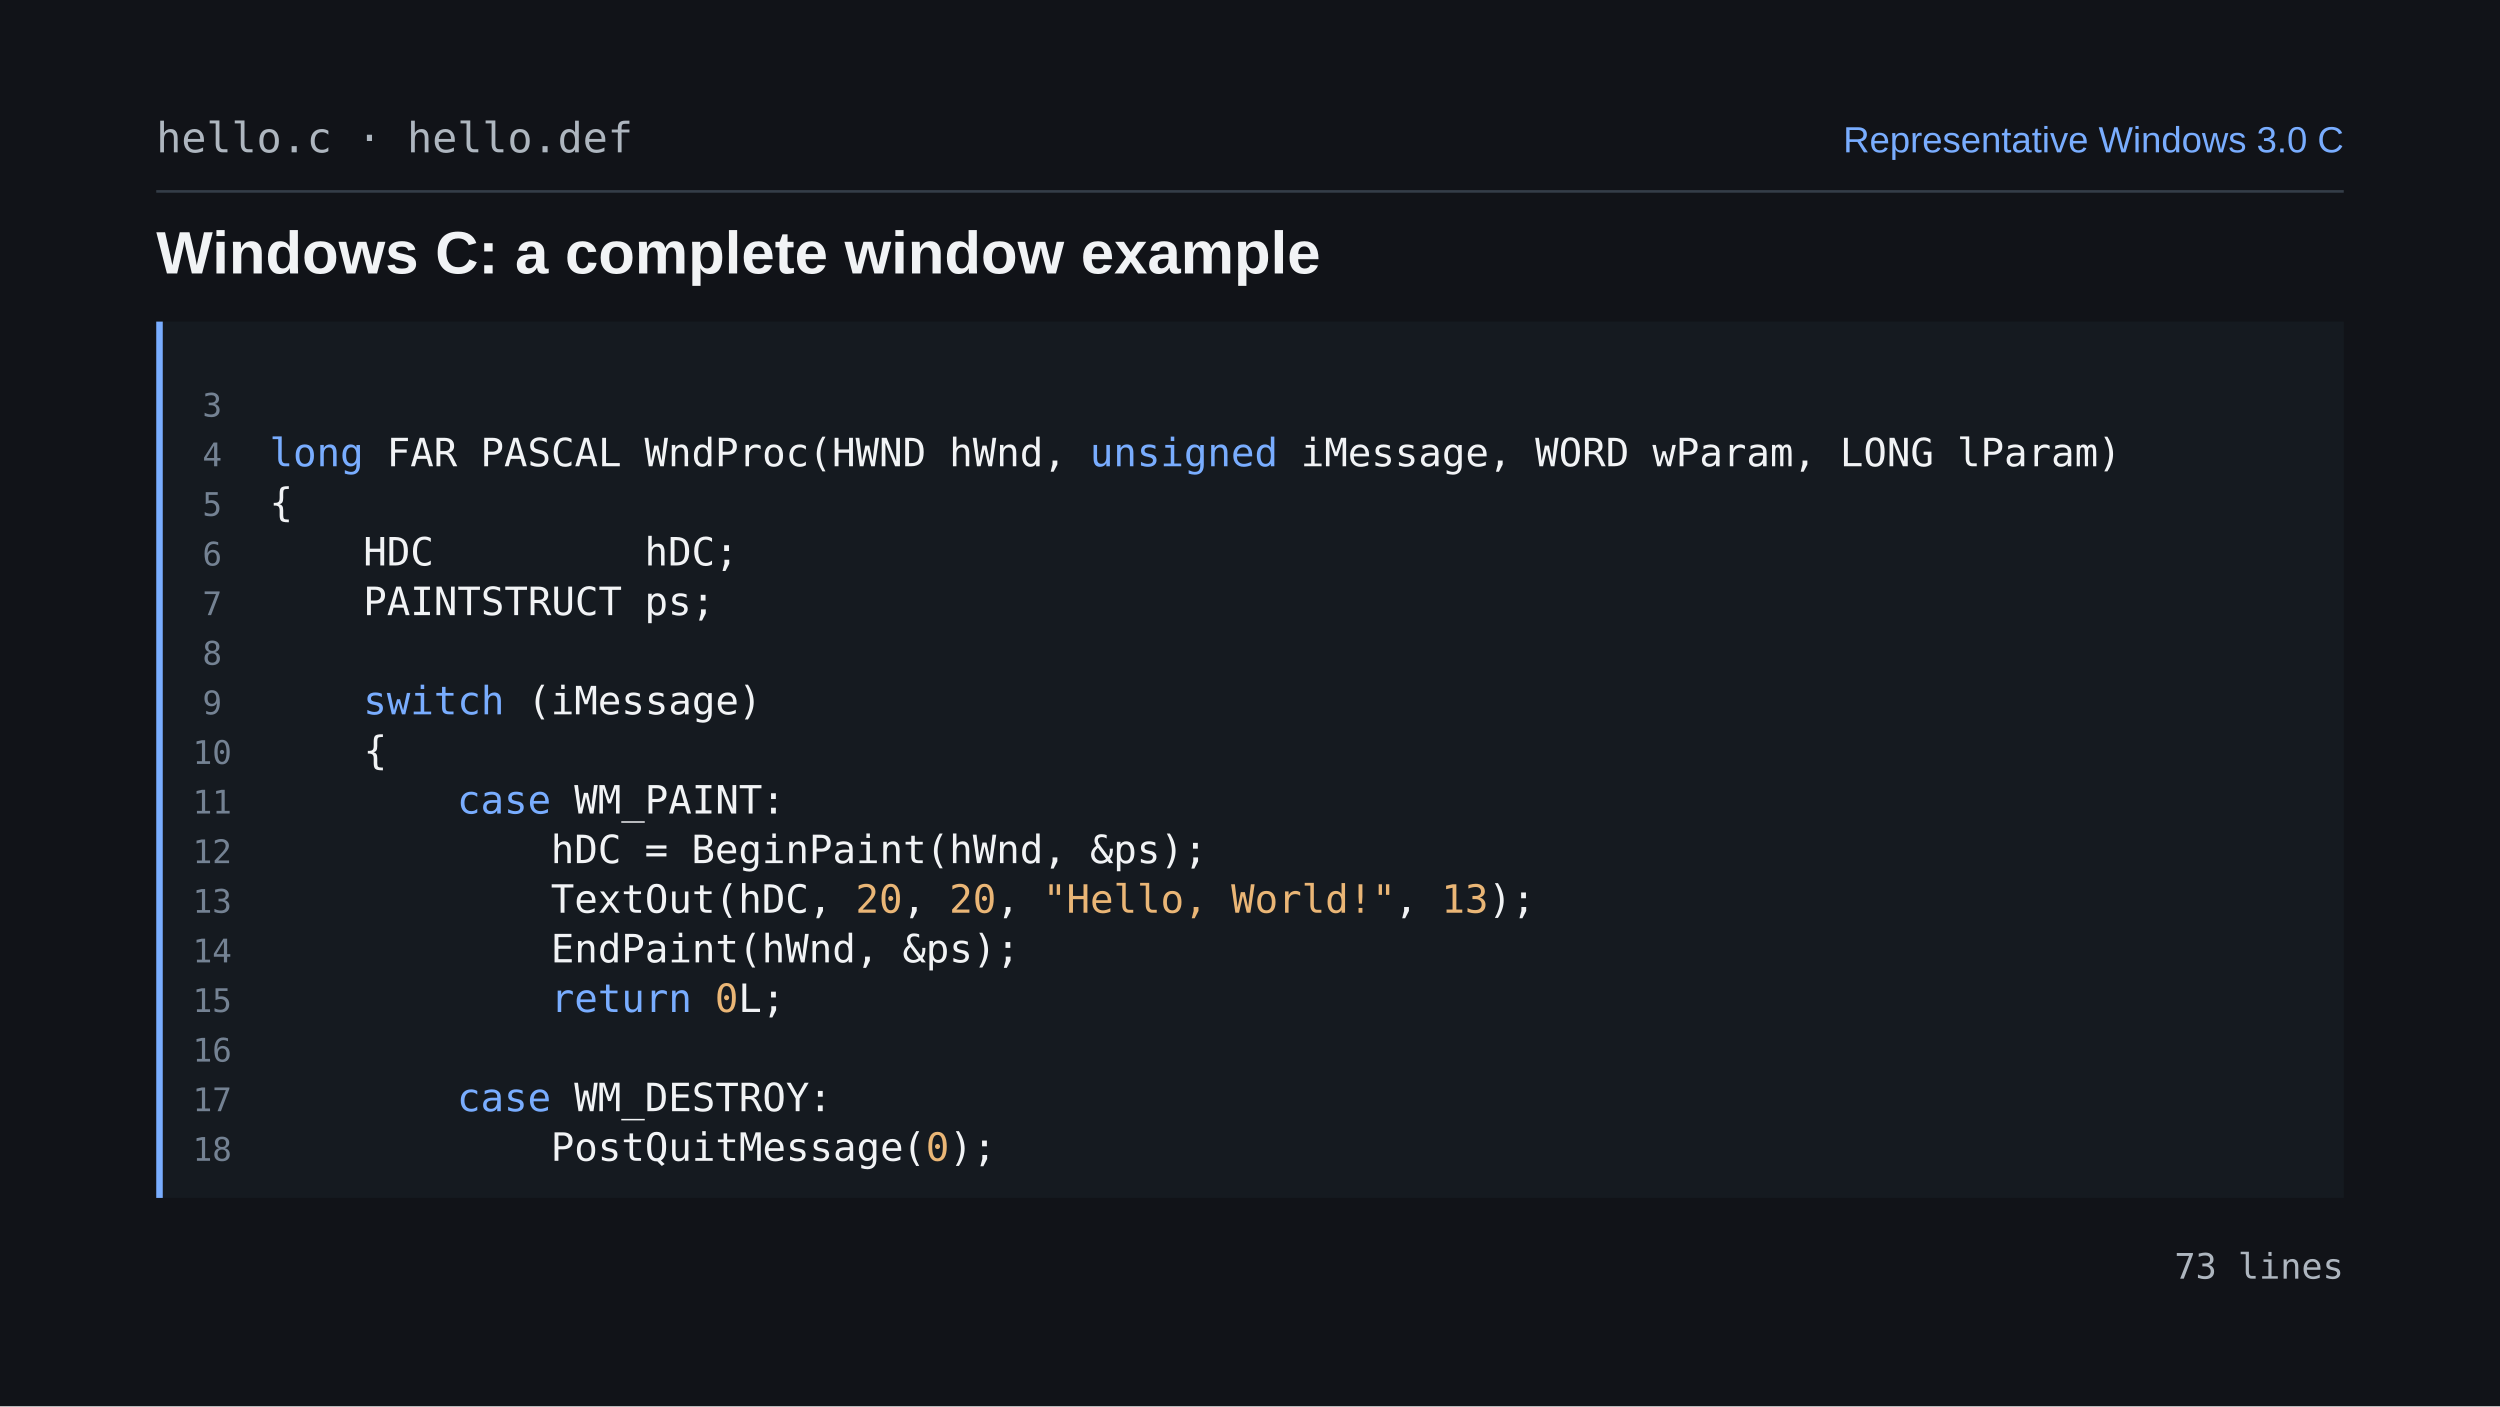
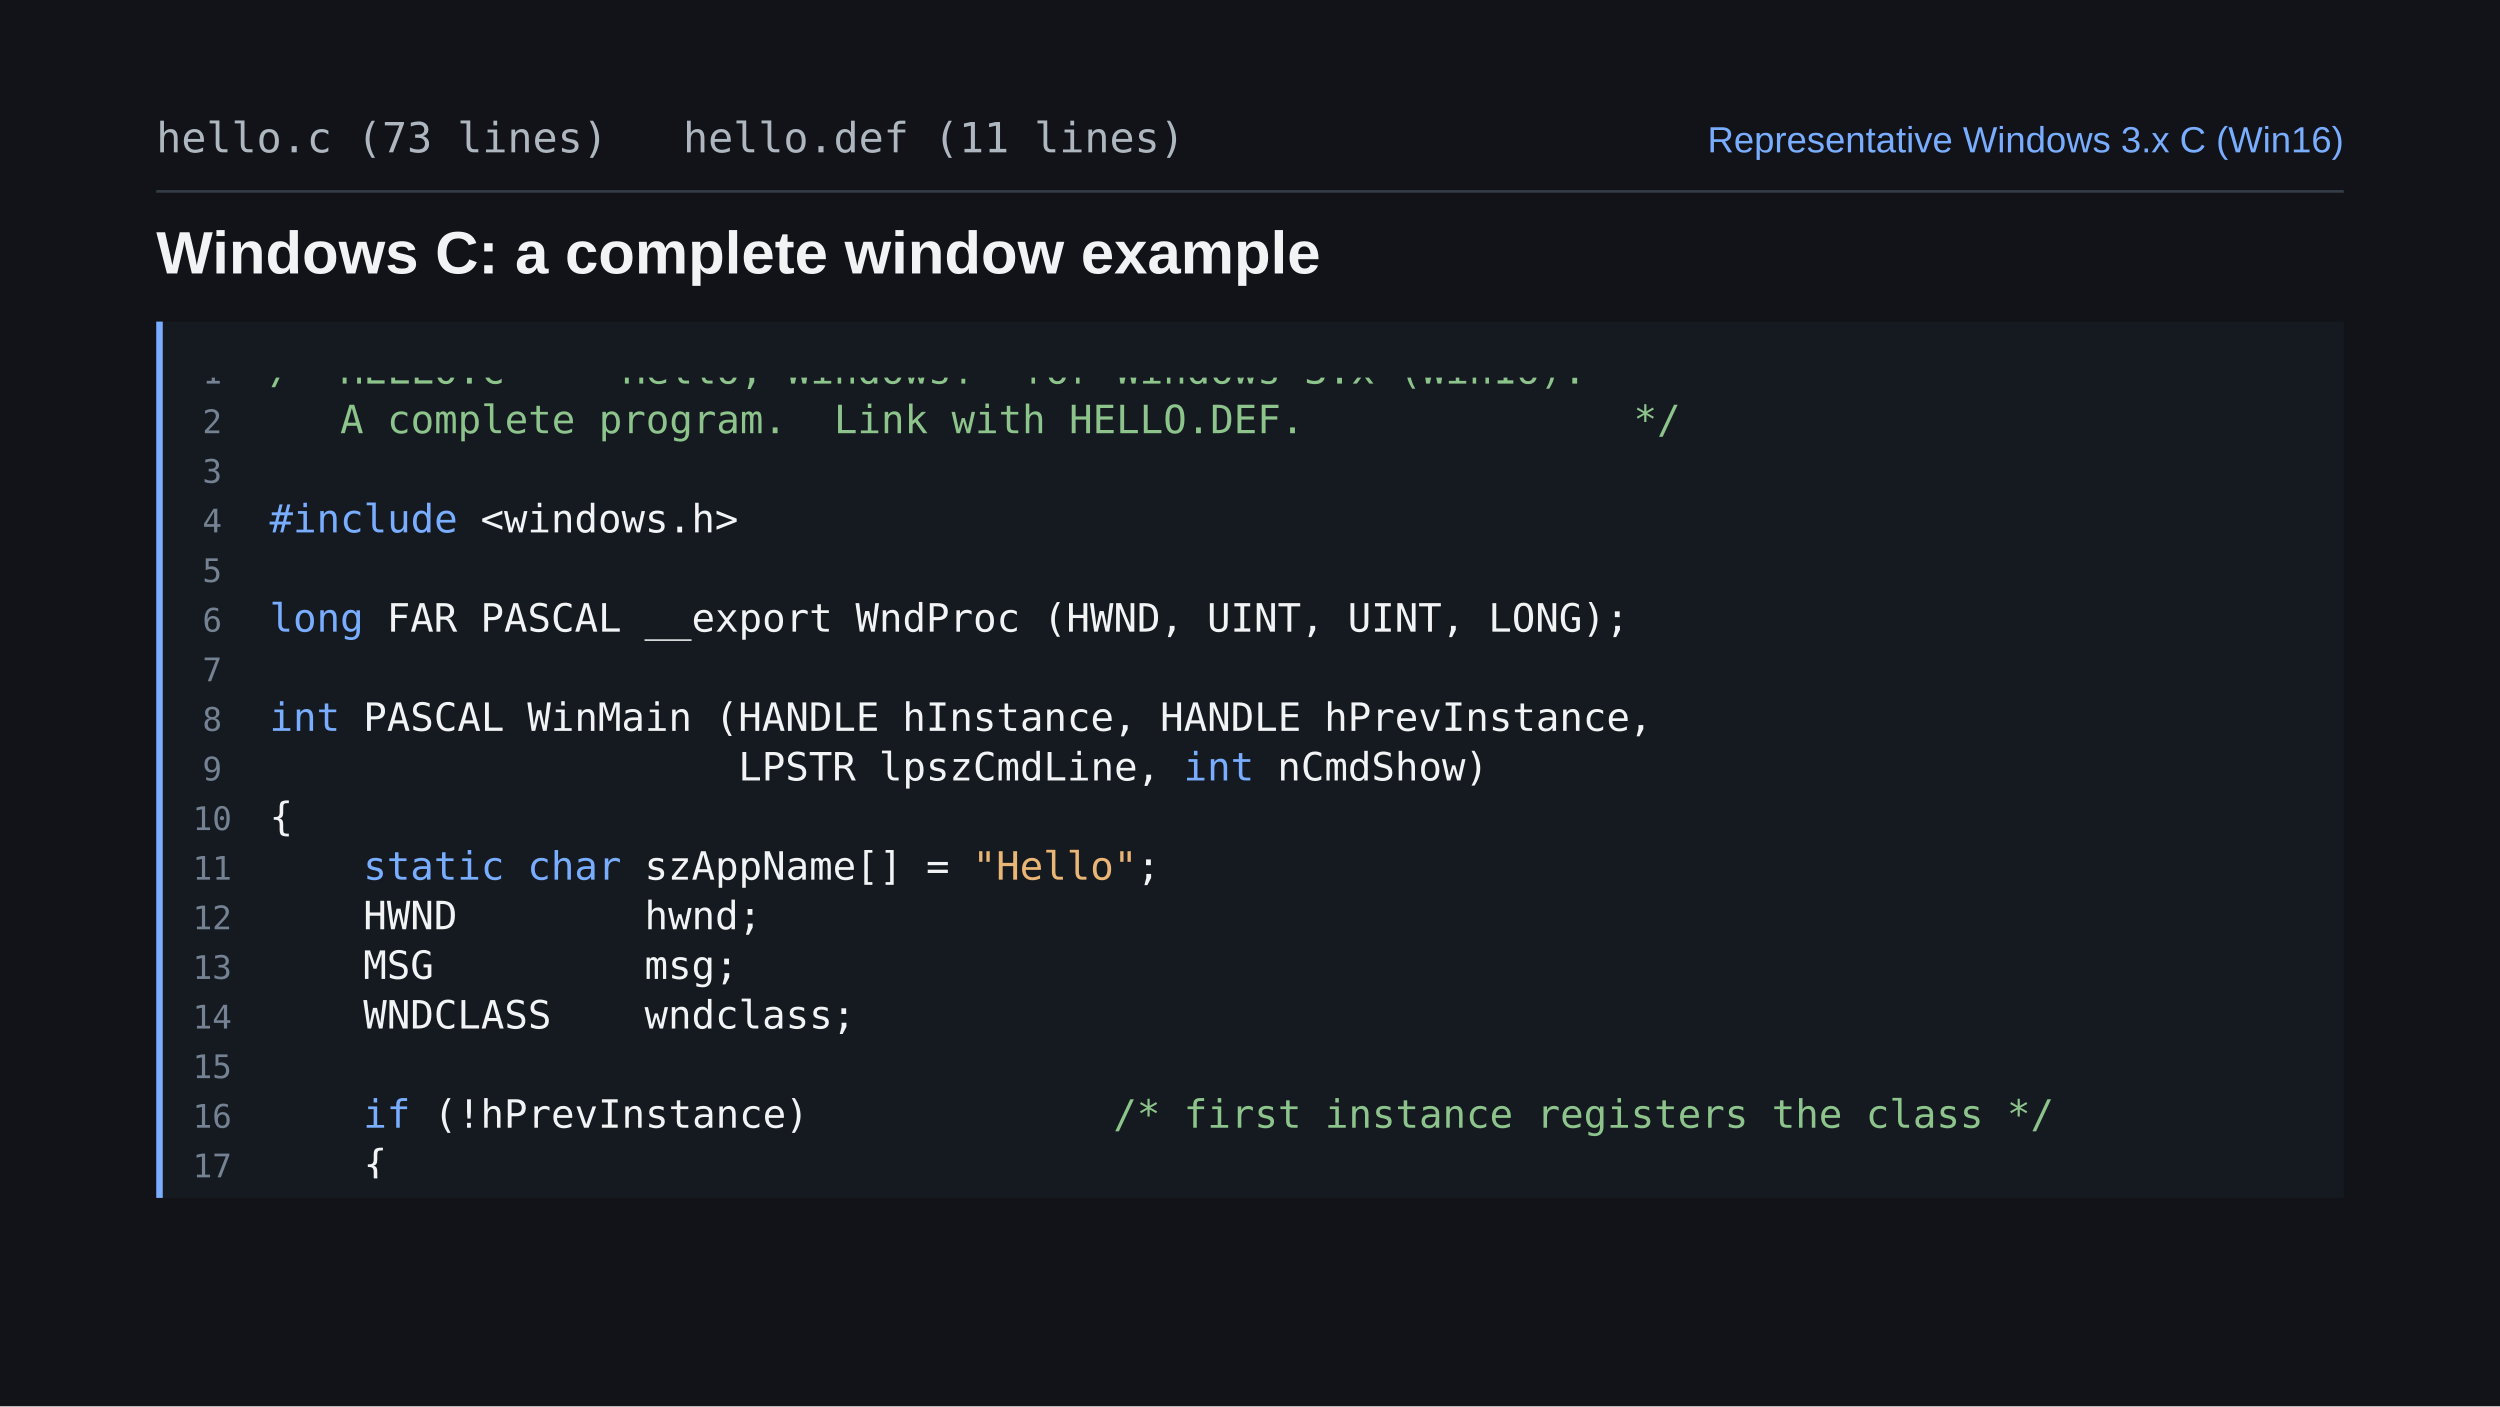
<svg xmlns="http://www.w3.org/2000/svg" width="1920" height="1080" viewBox="0 0 1920 1080" role="img">
  <defs>
    <pattern id="back" width="12" height="12" patternUnits="userSpaceOnUse">
      <path d="M0 6L6 0L12 6L6 12Z" fill="none" stroke="#8fa1c5" stroke-width="1" />
    </pattern>
    <pattern id="felt" width="10" height="10" patternUnits="userSpaceOnUse">
      <path d="M1 2h1M6 7h1" stroke="#ffffff" stroke-opacity=".035" />
    </pattern>
  </defs>
  <rect x="0.00" y="0.00" width="1920.00" height="1080.00" rx="0" fill="#111318" />
-   <text x="120.00" y="117.00" font-family="DejaVu Sans Mono" font-size="32" font-weight="400" fill="#aeb6bf" text-anchor="start" opacity="1" xml:space="preserve">hello.c · hello.def</text>
-   <text x="1800.00" y="117.00" font-family="Liberation Sans" font-size="28" font-weight="400" fill="#79adff" text-anchor="end" opacity="1" xml:space="preserve">Representative Windows 3.0 C</text>
+   <text x="120.00" y="117.00" font-family="DejaVu Sans Mono" font-size="32" font-weight="400" fill="#aeb6bf" text-anchor="start" opacity="1" xml:space="preserve">hello.c (73 lines)   hello.def (11 lines)</text>
+   <text x="1800.00" y="117.00" font-family="Liberation Sans" font-size="28" font-weight="400" fill="#79adff" text-anchor="end" opacity="1" xml:space="preserve">Representative Windows 3.x C (Win16)</text>
  <path d="M120.00 147.00L1800.00 147.00" fill="none" stroke="#343d48" stroke-width="2" />
  <text x="120.00" y="210.00" font-family="Liberation Sans" font-size="46" font-weight="700" fill="#f1f3f5" text-anchor="start" opacity="1" xml:space="preserve">Windows C: a complete window example</text>
  <rect x="120.00" y="247.00" width="1680.00" height="673.00" rx="0" fill="#151a20" />
  <rect x="120.00" y="247.00" width="5.00" height="673.00" rx="0" fill="#79adff" />
-   <text x="163.00" y="320.00" font-family="DejaVu Sans Mono" font-size="25" font-weight="400" fill="#748293" text-anchor="middle" opacity="1" xml:space="preserve">3</text>
-   <text x="163.00" y="358.10" font-family="DejaVu Sans Mono" font-size="25" font-weight="400" fill="#748293" text-anchor="middle" opacity="1" xml:space="preserve">4</text>
-   <text x="207.00" y="358.10" font-family="DejaVu Sans Mono" font-size="30" font-weight="400" fill="#79adff" text-anchor="start" opacity="1" xml:space="preserve">long</text>
-   <text x="279.00" y="358.10" font-family="DejaVu Sans Mono" font-size="30" font-weight="400" fill="#f1f3f5" text-anchor="start" opacity="1" xml:space="preserve"> </text>
-   <text x="297.00" y="358.10" font-family="DejaVu Sans Mono" font-size="30" font-weight="400" fill="#f1f3f5" text-anchor="start" opacity="1" xml:space="preserve">FAR</text>
-   <text x="351.00" y="358.10" font-family="DejaVu Sans Mono" font-size="30" font-weight="400" fill="#f1f3f5" text-anchor="start" opacity="1" xml:space="preserve"> </text>
-   <text x="369.00" y="358.10" font-family="DejaVu Sans Mono" font-size="30" font-weight="400" fill="#f1f3f5" text-anchor="start" opacity="1" xml:space="preserve">PASCAL</text>
-   <text x="477.00" y="358.10" font-family="DejaVu Sans Mono" font-size="30" font-weight="400" fill="#f1f3f5" text-anchor="start" opacity="1" xml:space="preserve"> </text>
-   <text x="495.00" y="358.10" font-family="DejaVu Sans Mono" font-size="30" font-weight="400" fill="#f1f3f5" text-anchor="start" opacity="1" xml:space="preserve">WndProc</text>
-   <text x="621.00" y="358.10" font-family="DejaVu Sans Mono" font-size="30" font-weight="400" fill="#f1f3f5" text-anchor="start" opacity="1" xml:space="preserve">(</text>
-   <text x="639.00" y="358.10" font-family="DejaVu Sans Mono" font-size="30" font-weight="400" fill="#f1f3f5" text-anchor="start" opacity="1" xml:space="preserve">HWND</text>
-   <text x="711.00" y="358.10" font-family="DejaVu Sans Mono" font-size="30" font-weight="400" fill="#f1f3f5" text-anchor="start" opacity="1" xml:space="preserve"> </text>
-   <text x="729.00" y="358.10" font-family="DejaVu Sans Mono" font-size="30" font-weight="400" fill="#f1f3f5" text-anchor="start" opacity="1" xml:space="preserve">hWnd</text>
-   <text x="801.00" y="358.10" font-family="DejaVu Sans Mono" font-size="30" font-weight="400" fill="#f1f3f5" text-anchor="start" opacity="1" xml:space="preserve">, </text>
-   <text x="837.00" y="358.10" font-family="DejaVu Sans Mono" font-size="30" font-weight="400" fill="#79adff" text-anchor="start" opacity="1" xml:space="preserve">unsigned</text>
-   <text x="981.00" y="358.10" font-family="DejaVu Sans Mono" font-size="30" font-weight="400" fill="#f1f3f5" text-anchor="start" opacity="1" xml:space="preserve"> </text>
-   <text x="999.00" y="358.10" font-family="DejaVu Sans Mono" font-size="30" font-weight="400" fill="#f1f3f5" text-anchor="start" opacity="1" xml:space="preserve">iMessage</text>
-   <text x="1143.00" y="358.10" font-family="DejaVu Sans Mono" font-size="30" font-weight="400" fill="#f1f3f5" text-anchor="start" opacity="1" xml:space="preserve">, </text>
-   <text x="1179.00" y="358.10" font-family="DejaVu Sans Mono" font-size="30" font-weight="400" fill="#f1f3f5" text-anchor="start" opacity="1" xml:space="preserve">WORD</text>
-   <text x="1251.00" y="358.10" font-family="DejaVu Sans Mono" font-size="30" font-weight="400" fill="#f1f3f5" text-anchor="start" opacity="1" xml:space="preserve"> </text>
-   <text x="1269.00" y="358.10" font-family="DejaVu Sans Mono" font-size="30" font-weight="400" fill="#f1f3f5" text-anchor="start" opacity="1" xml:space="preserve">wParam</text>
-   <text x="1377.00" y="358.10" font-family="DejaVu Sans Mono" font-size="30" font-weight="400" fill="#f1f3f5" text-anchor="start" opacity="1" xml:space="preserve">, </text>
-   <text x="1413.00" y="358.10" font-family="DejaVu Sans Mono" font-size="30" font-weight="400" fill="#f1f3f5" text-anchor="start" opacity="1" xml:space="preserve">LONG</text>
-   <text x="1485.00" y="358.10" font-family="DejaVu Sans Mono" font-size="30" font-weight="400" fill="#f1f3f5" text-anchor="start" opacity="1" xml:space="preserve"> </text>
-   <text x="1503.00" y="358.10" font-family="DejaVu Sans Mono" font-size="30" font-weight="400" fill="#f1f3f5" text-anchor="start" opacity="1" xml:space="preserve">lParam</text>
-   <text x="1611.00" y="358.10" font-family="DejaVu Sans Mono" font-size="30" font-weight="400" fill="#f1f3f5" text-anchor="start" opacity="1" xml:space="preserve">)</text>
-   <text x="163.00" y="396.20" font-family="DejaVu Sans Mono" font-size="25" font-weight="400" fill="#748293" text-anchor="middle" opacity="1" xml:space="preserve">5</text>
-   <text x="207.00" y="396.20" font-family="DejaVu Sans Mono" font-size="30" font-weight="400" fill="#f1f3f5" text-anchor="start" opacity="1" xml:space="preserve">{</text>
-   <text x="163.00" y="434.30" font-family="DejaVu Sans Mono" font-size="25" font-weight="400" fill="#748293" text-anchor="middle" opacity="1" xml:space="preserve">6</text>
-   <text x="207.00" y="434.30" font-family="DejaVu Sans Mono" font-size="30" font-weight="400" fill="#f1f3f5" text-anchor="start" opacity="1" xml:space="preserve">    </text>
-   <text x="279.00" y="434.30" font-family="DejaVu Sans Mono" font-size="30" font-weight="400" fill="#f1f3f5" text-anchor="start" opacity="1" xml:space="preserve">HDC</text>
-   <text x="333.00" y="434.30" font-family="DejaVu Sans Mono" font-size="30" font-weight="400" fill="#f1f3f5" text-anchor="start" opacity="1" xml:space="preserve">         </text>
-   <text x="495.00" y="434.30" font-family="DejaVu Sans Mono" font-size="30" font-weight="400" fill="#f1f3f5" text-anchor="start" opacity="1" xml:space="preserve">hDC</text>
-   <text x="549.00" y="434.30" font-family="DejaVu Sans Mono" font-size="30" font-weight="400" fill="#f1f3f5" text-anchor="start" opacity="1" xml:space="preserve">;</text>
-   <text x="163.00" y="472.40" font-family="DejaVu Sans Mono" font-size="25" font-weight="400" fill="#748293" text-anchor="middle" opacity="1" xml:space="preserve">7</text>
-   <text x="207.00" y="472.40" font-family="DejaVu Sans Mono" font-size="30" font-weight="400" fill="#f1f3f5" text-anchor="start" opacity="1" xml:space="preserve">    </text>
-   <text x="279.00" y="472.40" font-family="DejaVu Sans Mono" font-size="30" font-weight="400" fill="#f1f3f5" text-anchor="start" opacity="1" xml:space="preserve">PAINTSTRUCT</text>
-   <text x="477.00" y="472.40" font-family="DejaVu Sans Mono" font-size="30" font-weight="400" fill="#f1f3f5" text-anchor="start" opacity="1" xml:space="preserve"> </text>
-   <text x="495.00" y="472.40" font-family="DejaVu Sans Mono" font-size="30" font-weight="400" fill="#f1f3f5" text-anchor="start" opacity="1" xml:space="preserve">ps</text>
-   <text x="531.00" y="472.40" font-family="DejaVu Sans Mono" font-size="30" font-weight="400" fill="#f1f3f5" text-anchor="start" opacity="1" xml:space="preserve">;</text>
-   <text x="163.00" y="510.50" font-family="DejaVu Sans Mono" font-size="25" font-weight="400" fill="#748293" text-anchor="middle" opacity="1" xml:space="preserve">8</text>
-   <text x="163.00" y="548.60" font-family="DejaVu Sans Mono" font-size="25" font-weight="400" fill="#748293" text-anchor="middle" opacity="1" xml:space="preserve">9</text>
-   <text x="207.00" y="548.60" font-family="DejaVu Sans Mono" font-size="30" font-weight="400" fill="#f1f3f5" text-anchor="start" opacity="1" xml:space="preserve">    </text>
-   <text x="279.00" y="548.60" font-family="DejaVu Sans Mono" font-size="30" font-weight="400" fill="#79adff" text-anchor="start" opacity="1" xml:space="preserve">switch</text>
-   <text x="387.00" y="548.60" font-family="DejaVu Sans Mono" font-size="30" font-weight="400" fill="#f1f3f5" text-anchor="start" opacity="1" xml:space="preserve"> (</text>
-   <text x="423.00" y="548.60" font-family="DejaVu Sans Mono" font-size="30" font-weight="400" fill="#f1f3f5" text-anchor="start" opacity="1" xml:space="preserve">iMessage</text>
-   <text x="567.00" y="548.60" font-family="DejaVu Sans Mono" font-size="30" font-weight="400" fill="#f1f3f5" text-anchor="start" opacity="1" xml:space="preserve">)</text>
-   <text x="163.00" y="586.70" font-family="DejaVu Sans Mono" font-size="25" font-weight="400" fill="#748293" text-anchor="middle" opacity="1" xml:space="preserve">10</text>
-   <text x="207.00" y="586.70" font-family="DejaVu Sans Mono" font-size="30" font-weight="400" fill="#f1f3f5" text-anchor="start" opacity="1" xml:space="preserve">    {</text>
-   <text x="163.00" y="624.80" font-family="DejaVu Sans Mono" font-size="25" font-weight="400" fill="#748293" text-anchor="middle" opacity="1" xml:space="preserve">11</text>
-   <text x="207.00" y="624.80" font-family="DejaVu Sans Mono" font-size="30" font-weight="400" fill="#f1f3f5" text-anchor="start" opacity="1" xml:space="preserve">        </text>
-   <text x="351.00" y="624.80" font-family="DejaVu Sans Mono" font-size="30" font-weight="400" fill="#79adff" text-anchor="start" opacity="1" xml:space="preserve">case</text>
-   <text x="423.00" y="624.80" font-family="DejaVu Sans Mono" font-size="30" font-weight="400" fill="#f1f3f5" text-anchor="start" opacity="1" xml:space="preserve"> </text>
-   <text x="441.00" y="624.80" font-family="DejaVu Sans Mono" font-size="30" font-weight="400" fill="#f1f3f5" text-anchor="start" opacity="1" xml:space="preserve">WM_PAINT</text>
-   <text x="585.00" y="624.80" font-family="DejaVu Sans Mono" font-size="30" font-weight="400" fill="#f1f3f5" text-anchor="start" opacity="1" xml:space="preserve">:</text>
-   <text x="163.00" y="662.90" font-family="DejaVu Sans Mono" font-size="25" font-weight="400" fill="#748293" text-anchor="middle" opacity="1" xml:space="preserve">12</text>
-   <text x="207.00" y="662.90" font-family="DejaVu Sans Mono" font-size="30" font-weight="400" fill="#f1f3f5" text-anchor="start" opacity="1" xml:space="preserve">            </text>
-   <text x="423.00" y="662.90" font-family="DejaVu Sans Mono" font-size="30" font-weight="400" fill="#f1f3f5" text-anchor="start" opacity="1" xml:space="preserve">hDC</text>
-   <text x="477.00" y="662.90" font-family="DejaVu Sans Mono" font-size="30" font-weight="400" fill="#f1f3f5" text-anchor="start" opacity="1" xml:space="preserve"> = </text>
-   <text x="531.00" y="662.90" font-family="DejaVu Sans Mono" font-size="30" font-weight="400" fill="#f1f3f5" text-anchor="start" opacity="1" xml:space="preserve">BeginPaint</text>
-   <text x="711.00" y="662.90" font-family="DejaVu Sans Mono" font-size="30" font-weight="400" fill="#f1f3f5" text-anchor="start" opacity="1" xml:space="preserve">(</text>
-   <text x="729.00" y="662.90" font-family="DejaVu Sans Mono" font-size="30" font-weight="400" fill="#f1f3f5" text-anchor="start" opacity="1" xml:space="preserve">hWnd</text>
-   <text x="801.00" y="662.90" font-family="DejaVu Sans Mono" font-size="30" font-weight="400" fill="#f1f3f5" text-anchor="start" opacity="1" xml:space="preserve">, &amp;</text>
-   <text x="855.00" y="662.90" font-family="DejaVu Sans Mono" font-size="30" font-weight="400" fill="#f1f3f5" text-anchor="start" opacity="1" xml:space="preserve">ps</text>
-   <text x="891.00" y="662.90" font-family="DejaVu Sans Mono" font-size="30" font-weight="400" fill="#f1f3f5" text-anchor="start" opacity="1" xml:space="preserve">);</text>
-   <text x="163.00" y="701.00" font-family="DejaVu Sans Mono" font-size="25" font-weight="400" fill="#748293" text-anchor="middle" opacity="1" xml:space="preserve">13</text>
-   <text x="207.00" y="701.00" font-family="DejaVu Sans Mono" font-size="30" font-weight="400" fill="#f1f3f5" text-anchor="start" opacity="1" xml:space="preserve">            </text>
-   <text x="423.00" y="701.00" font-family="DejaVu Sans Mono" font-size="30" font-weight="400" fill="#f1f3f5" text-anchor="start" opacity="1" xml:space="preserve">TextOut</text>
-   <text x="549.00" y="701.00" font-family="DejaVu Sans Mono" font-size="30" font-weight="400" fill="#f1f3f5" text-anchor="start" opacity="1" xml:space="preserve">(</text>
-   <text x="567.00" y="701.00" font-family="DejaVu Sans Mono" font-size="30" font-weight="400" fill="#f1f3f5" text-anchor="start" opacity="1" xml:space="preserve">hDC</text>
-   <text x="621.00" y="701.00" font-family="DejaVu Sans Mono" font-size="30" font-weight="400" fill="#f1f3f5" text-anchor="start" opacity="1" xml:space="preserve">, </text>
-   <text x="657.00" y="701.00" font-family="DejaVu Sans Mono" font-size="30" font-weight="400" fill="#eab676" text-anchor="start" opacity="1" xml:space="preserve">20</text>
-   <text x="693.00" y="701.00" font-family="DejaVu Sans Mono" font-size="30" font-weight="400" fill="#f1f3f5" text-anchor="start" opacity="1" xml:space="preserve">, </text>
-   <text x="729.00" y="701.00" font-family="DejaVu Sans Mono" font-size="30" font-weight="400" fill="#eab676" text-anchor="start" opacity="1" xml:space="preserve">20</text>
-   <text x="765.00" y="701.00" font-family="DejaVu Sans Mono" font-size="30" font-weight="400" fill="#f1f3f5" text-anchor="start" opacity="1" xml:space="preserve">, </text>
-   <text x="801.00" y="701.00" font-family="DejaVu Sans Mono" font-size="30" font-weight="400" fill="#eab676" text-anchor="start" opacity="1" xml:space="preserve">"Hello, World!"</text>
-   <text x="1071.00" y="701.00" font-family="DejaVu Sans Mono" font-size="30" font-weight="400" fill="#f1f3f5" text-anchor="start" opacity="1" xml:space="preserve">, </text>
-   <text x="1107.00" y="701.00" font-family="DejaVu Sans Mono" font-size="30" font-weight="400" fill="#eab676" text-anchor="start" opacity="1" xml:space="preserve">13</text>
-   <text x="1143.00" y="701.00" font-family="DejaVu Sans Mono" font-size="30" font-weight="400" fill="#f1f3f5" text-anchor="start" opacity="1" xml:space="preserve">);</text>
-   <text x="163.00" y="739.10" font-family="DejaVu Sans Mono" font-size="25" font-weight="400" fill="#748293" text-anchor="middle" opacity="1" xml:space="preserve">14</text>
-   <text x="207.00" y="739.10" font-family="DejaVu Sans Mono" font-size="30" font-weight="400" fill="#f1f3f5" text-anchor="start" opacity="1" xml:space="preserve">            </text>
-   <text x="423.00" y="739.10" font-family="DejaVu Sans Mono" font-size="30" font-weight="400" fill="#f1f3f5" text-anchor="start" opacity="1" xml:space="preserve">EndPaint</text>
-   <text x="567.00" y="739.10" font-family="DejaVu Sans Mono" font-size="30" font-weight="400" fill="#f1f3f5" text-anchor="start" opacity="1" xml:space="preserve">(</text>
-   <text x="585.00" y="739.10" font-family="DejaVu Sans Mono" font-size="30" font-weight="400" fill="#f1f3f5" text-anchor="start" opacity="1" xml:space="preserve">hWnd</text>
-   <text x="657.00" y="739.10" font-family="DejaVu Sans Mono" font-size="30" font-weight="400" fill="#f1f3f5" text-anchor="start" opacity="1" xml:space="preserve">, &amp;</text>
-   <text x="711.00" y="739.10" font-family="DejaVu Sans Mono" font-size="30" font-weight="400" fill="#f1f3f5" text-anchor="start" opacity="1" xml:space="preserve">ps</text>
-   <text x="747.00" y="739.10" font-family="DejaVu Sans Mono" font-size="30" font-weight="400" fill="#f1f3f5" text-anchor="start" opacity="1" xml:space="preserve">);</text>
-   <text x="163.00" y="777.20" font-family="DejaVu Sans Mono" font-size="25" font-weight="400" fill="#748293" text-anchor="middle" opacity="1" xml:space="preserve">15</text>
-   <text x="207.00" y="777.20" font-family="DejaVu Sans Mono" font-size="30" font-weight="400" fill="#f1f3f5" text-anchor="start" opacity="1" xml:space="preserve">            </text>
-   <text x="423.00" y="777.20" font-family="DejaVu Sans Mono" font-size="30" font-weight="400" fill="#79adff" text-anchor="start" opacity="1" xml:space="preserve">return</text>
-   <text x="531.00" y="777.20" font-family="DejaVu Sans Mono" font-size="30" font-weight="400" fill="#f1f3f5" text-anchor="start" opacity="1" xml:space="preserve"> </text>
-   <text x="549.00" y="777.20" font-family="DejaVu Sans Mono" font-size="30" font-weight="400" fill="#eab676" text-anchor="start" opacity="1" xml:space="preserve">0</text>
-   <text x="567.00" y="777.20" font-family="DejaVu Sans Mono" font-size="30" font-weight="400" fill="#f1f3f5" text-anchor="start" opacity="1" xml:space="preserve">L</text>
-   <text x="585.00" y="777.20" font-family="DejaVu Sans Mono" font-size="30" font-weight="400" fill="#f1f3f5" text-anchor="start" opacity="1" xml:space="preserve">;</text>
-   <text x="163.00" y="815.30" font-family="DejaVu Sans Mono" font-size="25" font-weight="400" fill="#748293" text-anchor="middle" opacity="1" xml:space="preserve">16</text>
-   <text x="163.00" y="853.40" font-family="DejaVu Sans Mono" font-size="25" font-weight="400" fill="#748293" text-anchor="middle" opacity="1" xml:space="preserve">17</text>
-   <text x="207.00" y="853.40" font-family="DejaVu Sans Mono" font-size="30" font-weight="400" fill="#f1f3f5" text-anchor="start" opacity="1" xml:space="preserve">        </text>
-   <text x="351.00" y="853.40" font-family="DejaVu Sans Mono" font-size="30" font-weight="400" fill="#79adff" text-anchor="start" opacity="1" xml:space="preserve">case</text>
-   <text x="423.00" y="853.40" font-family="DejaVu Sans Mono" font-size="30" font-weight="400" fill="#f1f3f5" text-anchor="start" opacity="1" xml:space="preserve"> </text>
-   <text x="441.00" y="853.40" font-family="DejaVu Sans Mono" font-size="30" font-weight="400" fill="#f1f3f5" text-anchor="start" opacity="1" xml:space="preserve">WM_DESTROY</text>
-   <text x="621.00" y="853.40" font-family="DejaVu Sans Mono" font-size="30" font-weight="400" fill="#f1f3f5" text-anchor="start" opacity="1" xml:space="preserve">:</text>
-   <text x="163.00" y="891.50" font-family="DejaVu Sans Mono" font-size="25" font-weight="400" fill="#748293" text-anchor="middle" opacity="1" xml:space="preserve">18</text>
-   <text x="207.00" y="891.50" font-family="DejaVu Sans Mono" font-size="30" font-weight="400" fill="#f1f3f5" text-anchor="start" opacity="1" xml:space="preserve">            </text>
-   <text x="423.00" y="891.50" font-family="DejaVu Sans Mono" font-size="30" font-weight="400" fill="#f1f3f5" text-anchor="start" opacity="1" xml:space="preserve">PostQuitMessage</text>
-   <text x="693.00" y="891.50" font-family="DejaVu Sans Mono" font-size="30" font-weight="400" fill="#f1f3f5" text-anchor="start" opacity="1" xml:space="preserve">(</text>
-   <text x="711.00" y="891.50" font-family="DejaVu Sans Mono" font-size="30" font-weight="400" fill="#eab676" text-anchor="start" opacity="1" xml:space="preserve">0</text>
-   <text x="729.00" y="891.50" font-family="DejaVu Sans Mono" font-size="30" font-weight="400" fill="#f1f3f5" text-anchor="start" opacity="1" xml:space="preserve">);</text>
-   <text x="1800.00" y="982.00" font-family="DejaVu Sans Mono" font-size="27" font-weight="400" fill="#aeb6bf" text-anchor="end" opacity="1" xml:space="preserve">73 lines</text>
+   <clipPath id="view">
+     <rect x="125" y="290" width="1675" height="615" />
+   </clipPath>
+   <g clip-path="url(#view)">
+     <text x="163.00" y="294.60" font-family="DejaVu Sans Mono" font-size="25" font-weight="400" fill="#748293" text-anchor="middle" opacity="1" xml:space="preserve">1</text>
+     <text x="207.00" y="294.60" font-family="DejaVu Sans Mono" font-size="30" font-weight="400" fill="#8dc48c" text-anchor="start" opacity="1" xml:space="preserve">/* HELLO.C -- "Hello, Windows!" for Windows 3.x (Win16).</text>
+     <text x="163.00" y="332.70" font-family="DejaVu Sans Mono" font-size="25" font-weight="400" fill="#748293" text-anchor="middle" opacity="1" xml:space="preserve">2</text>
+     <text x="207.00" y="332.70" font-family="DejaVu Sans Mono" font-size="30" font-weight="400" fill="#8dc48c" text-anchor="start" opacity="1" xml:space="preserve">   A complete program.  Link with HELLO.DEF.              */</text>
+     <text x="163.00" y="370.80" font-family="DejaVu Sans Mono" font-size="25" font-weight="400" fill="#748293" text-anchor="middle" opacity="1" xml:space="preserve">3</text>
+     <text x="163.00" y="408.90" font-family="DejaVu Sans Mono" font-size="25" font-weight="400" fill="#748293" text-anchor="middle" opacity="1" xml:space="preserve">4</text>
+     <text x="207.00" y="408.90" font-family="DejaVu Sans Mono" font-size="30" font-weight="400" fill="#79adff" text-anchor="start" opacity="1" xml:space="preserve">#include</text>
+     <text x="351.00" y="408.90" font-family="DejaVu Sans Mono" font-size="30" font-weight="400" fill="#f1f3f5" text-anchor="start" opacity="1" xml:space="preserve"> &lt;</text>
+     <text x="387.00" y="408.90" font-family="DejaVu Sans Mono" font-size="30" font-weight="400" fill="#f1f3f5" text-anchor="start" opacity="1" xml:space="preserve">windows</text>
+     <text x="513.00" y="408.90" font-family="DejaVu Sans Mono" font-size="30" font-weight="400" fill="#f1f3f5" text-anchor="start" opacity="1" xml:space="preserve">.</text>
+     <text x="531.00" y="408.90" font-family="DejaVu Sans Mono" font-size="30" font-weight="400" fill="#f1f3f5" text-anchor="start" opacity="1" xml:space="preserve">h</text>
+     <text x="549.00" y="408.90" font-family="DejaVu Sans Mono" font-size="30" font-weight="400" fill="#f1f3f5" text-anchor="start" opacity="1" xml:space="preserve">&gt;</text>
+     <text x="163.00" y="447.00" font-family="DejaVu Sans Mono" font-size="25" font-weight="400" fill="#748293" text-anchor="middle" opacity="1" xml:space="preserve">5</text>
+     <text x="163.00" y="485.10" font-family="DejaVu Sans Mono" font-size="25" font-weight="400" fill="#748293" text-anchor="middle" opacity="1" xml:space="preserve">6</text>
+     <text x="207.00" y="485.10" font-family="DejaVu Sans Mono" font-size="30" font-weight="400" fill="#79adff" text-anchor="start" opacity="1" xml:space="preserve">long</text>
+     <text x="279.00" y="485.10" font-family="DejaVu Sans Mono" font-size="30" font-weight="400" fill="#f1f3f5" text-anchor="start" opacity="1" xml:space="preserve"> </text>
+     <text x="297.00" y="485.10" font-family="DejaVu Sans Mono" font-size="30" font-weight="400" fill="#f1f3f5" text-anchor="start" opacity="1" xml:space="preserve">FAR</text>
+     <text x="351.00" y="485.10" font-family="DejaVu Sans Mono" font-size="30" font-weight="400" fill="#f1f3f5" text-anchor="start" opacity="1" xml:space="preserve"> </text>
+     <text x="369.00" y="485.10" font-family="DejaVu Sans Mono" font-size="30" font-weight="400" fill="#f1f3f5" text-anchor="start" opacity="1" xml:space="preserve">PASCAL</text>
+     <text x="477.00" y="485.10" font-family="DejaVu Sans Mono" font-size="30" font-weight="400" fill="#f1f3f5" text-anchor="start" opacity="1" xml:space="preserve"> </text>
+     <text x="495.00" y="485.10" font-family="DejaVu Sans Mono" font-size="30" font-weight="400" fill="#f1f3f5" text-anchor="start" opacity="1" xml:space="preserve">__export</text>
+     <text x="639.00" y="485.10" font-family="DejaVu Sans Mono" font-size="30" font-weight="400" fill="#f1f3f5" text-anchor="start" opacity="1" xml:space="preserve"> </text>
+     <text x="657.00" y="485.10" font-family="DejaVu Sans Mono" font-size="30" font-weight="400" fill="#f1f3f5" text-anchor="start" opacity="1" xml:space="preserve">WndProc</text>
+     <text x="783.00" y="485.10" font-family="DejaVu Sans Mono" font-size="30" font-weight="400" fill="#f1f3f5" text-anchor="start" opacity="1" xml:space="preserve"> (</text>
+     <text x="819.00" y="485.10" font-family="DejaVu Sans Mono" font-size="30" font-weight="400" fill="#f1f3f5" text-anchor="start" opacity="1" xml:space="preserve">HWND</text>
+     <text x="891.00" y="485.10" font-family="DejaVu Sans Mono" font-size="30" font-weight="400" fill="#f1f3f5" text-anchor="start" opacity="1" xml:space="preserve">, </text>
+     <text x="927.00" y="485.10" font-family="DejaVu Sans Mono" font-size="30" font-weight="400" fill="#f1f3f5" text-anchor="start" opacity="1" xml:space="preserve">UINT</text>
+     <text x="999.00" y="485.10" font-family="DejaVu Sans Mono" font-size="30" font-weight="400" fill="#f1f3f5" text-anchor="start" opacity="1" xml:space="preserve">, </text>
+     <text x="1035.00" y="485.10" font-family="DejaVu Sans Mono" font-size="30" font-weight="400" fill="#f1f3f5" text-anchor="start" opacity="1" xml:space="preserve">UINT</text>
+     <text x="1107.00" y="485.10" font-family="DejaVu Sans Mono" font-size="30" font-weight="400" fill="#f1f3f5" text-anchor="start" opacity="1" xml:space="preserve">, </text>
+     <text x="1143.00" y="485.10" font-family="DejaVu Sans Mono" font-size="30" font-weight="400" fill="#f1f3f5" text-anchor="start" opacity="1" xml:space="preserve">LONG</text>
+     <text x="1215.00" y="485.10" font-family="DejaVu Sans Mono" font-size="30" font-weight="400" fill="#f1f3f5" text-anchor="start" opacity="1" xml:space="preserve">);</text>
+     <text x="163.00" y="523.20" font-family="DejaVu Sans Mono" font-size="25" font-weight="400" fill="#748293" text-anchor="middle" opacity="1" xml:space="preserve">7</text>
+     <text x="163.00" y="561.30" font-family="DejaVu Sans Mono" font-size="25" font-weight="400" fill="#748293" text-anchor="middle" opacity="1" xml:space="preserve">8</text>
+     <text x="207.00" y="561.30" font-family="DejaVu Sans Mono" font-size="30" font-weight="400" fill="#79adff" text-anchor="start" opacity="1" xml:space="preserve">int</text>
+     <text x="261.00" y="561.30" font-family="DejaVu Sans Mono" font-size="30" font-weight="400" fill="#f1f3f5" text-anchor="start" opacity="1" xml:space="preserve"> </text>
+     <text x="279.00" y="561.30" font-family="DejaVu Sans Mono" font-size="30" font-weight="400" fill="#f1f3f5" text-anchor="start" opacity="1" xml:space="preserve">PASCAL</text>
+     <text x="387.00" y="561.30" font-family="DejaVu Sans Mono" font-size="30" font-weight="400" fill="#f1f3f5" text-anchor="start" opacity="1" xml:space="preserve"> </text>
+     <text x="405.00" y="561.30" font-family="DejaVu Sans Mono" font-size="30" font-weight="400" fill="#f1f3f5" text-anchor="start" opacity="1" xml:space="preserve">WinMain</text>
+     <text x="531.00" y="561.30" font-family="DejaVu Sans Mono" font-size="30" font-weight="400" fill="#f1f3f5" text-anchor="start" opacity="1" xml:space="preserve"> (</text>
+     <text x="567.00" y="561.30" font-family="DejaVu Sans Mono" font-size="30" font-weight="400" fill="#f1f3f5" text-anchor="start" opacity="1" xml:space="preserve">HANDLE</text>
+     <text x="675.00" y="561.30" font-family="DejaVu Sans Mono" font-size="30" font-weight="400" fill="#f1f3f5" text-anchor="start" opacity="1" xml:space="preserve"> </text>
+     <text x="693.00" y="561.30" font-family="DejaVu Sans Mono" font-size="30" font-weight="400" fill="#f1f3f5" text-anchor="start" opacity="1" xml:space="preserve">hInstance</text>
+     <text x="855.00" y="561.30" font-family="DejaVu Sans Mono" font-size="30" font-weight="400" fill="#f1f3f5" text-anchor="start" opacity="1" xml:space="preserve">, </text>
+     <text x="891.00" y="561.30" font-family="DejaVu Sans Mono" font-size="30" font-weight="400" fill="#f1f3f5" text-anchor="start" opacity="1" xml:space="preserve">HANDLE</text>
+     <text x="999.00" y="561.30" font-family="DejaVu Sans Mono" font-size="30" font-weight="400" fill="#f1f3f5" text-anchor="start" opacity="1" xml:space="preserve"> </text>
+     <text x="1017.00" y="561.30" font-family="DejaVu Sans Mono" font-size="30" font-weight="400" fill="#f1f3f5" text-anchor="start" opacity="1" xml:space="preserve">hPrevInstance</text>
+     <text x="1251.00" y="561.30" font-family="DejaVu Sans Mono" font-size="30" font-weight="400" fill="#f1f3f5" text-anchor="start" opacity="1" xml:space="preserve">,</text>
+     <text x="163.00" y="599.40" font-family="DejaVu Sans Mono" font-size="25" font-weight="400" fill="#748293" text-anchor="middle" opacity="1" xml:space="preserve">9</text>
+     <text x="207.00" y="599.40" font-family="DejaVu Sans Mono" font-size="30" font-weight="400" fill="#f1f3f5" text-anchor="start" opacity="1" xml:space="preserve">                    </text>
+     <text x="567.00" y="599.40" font-family="DejaVu Sans Mono" font-size="30" font-weight="400" fill="#f1f3f5" text-anchor="start" opacity="1" xml:space="preserve">LPSTR</text>
+     <text x="657.00" y="599.40" font-family="DejaVu Sans Mono" font-size="30" font-weight="400" fill="#f1f3f5" text-anchor="start" opacity="1" xml:space="preserve"> </text>
+     <text x="675.00" y="599.40" font-family="DejaVu Sans Mono" font-size="30" font-weight="400" fill="#f1f3f5" text-anchor="start" opacity="1" xml:space="preserve">lpszCmdLine</text>
+     <text x="873.00" y="599.40" font-family="DejaVu Sans Mono" font-size="30" font-weight="400" fill="#f1f3f5" text-anchor="start" opacity="1" xml:space="preserve">, </text>
+     <text x="909.00" y="599.40" font-family="DejaVu Sans Mono" font-size="30" font-weight="400" fill="#79adff" text-anchor="start" opacity="1" xml:space="preserve">int</text>
+     <text x="963.00" y="599.40" font-family="DejaVu Sans Mono" font-size="30" font-weight="400" fill="#f1f3f5" text-anchor="start" opacity="1" xml:space="preserve"> </text>
+     <text x="981.00" y="599.40" font-family="DejaVu Sans Mono" font-size="30" font-weight="400" fill="#f1f3f5" text-anchor="start" opacity="1" xml:space="preserve">nCmdShow</text>
+     <text x="1125.00" y="599.40" font-family="DejaVu Sans Mono" font-size="30" font-weight="400" fill="#f1f3f5" text-anchor="start" opacity="1" xml:space="preserve">)</text>
+     <text x="163.00" y="637.50" font-family="DejaVu Sans Mono" font-size="25" font-weight="400" fill="#748293" text-anchor="middle" opacity="1" xml:space="preserve">10</text>
+     <text x="207.00" y="637.50" font-family="DejaVu Sans Mono" font-size="30" font-weight="400" fill="#f1f3f5" text-anchor="start" opacity="1" xml:space="preserve">{</text>
+     <text x="163.00" y="675.60" font-family="DejaVu Sans Mono" font-size="25" font-weight="400" fill="#748293" text-anchor="middle" opacity="1" xml:space="preserve">11</text>
+     <text x="207.00" y="675.60" font-family="DejaVu Sans Mono" font-size="30" font-weight="400" fill="#f1f3f5" text-anchor="start" opacity="1" xml:space="preserve">    </text>
+     <text x="279.00" y="675.60" font-family="DejaVu Sans Mono" font-size="30" font-weight="400" fill="#79adff" text-anchor="start" opacity="1" xml:space="preserve">static</text>
+     <text x="387.00" y="675.60" font-family="DejaVu Sans Mono" font-size="30" font-weight="400" fill="#f1f3f5" text-anchor="start" opacity="1" xml:space="preserve"> </text>
+     <text x="405.00" y="675.60" font-family="DejaVu Sans Mono" font-size="30" font-weight="400" fill="#79adff" text-anchor="start" opacity="1" xml:space="preserve">char</text>
+     <text x="477.00" y="675.60" font-family="DejaVu Sans Mono" font-size="30" font-weight="400" fill="#f1f3f5" text-anchor="start" opacity="1" xml:space="preserve"> </text>
+     <text x="495.00" y="675.60" font-family="DejaVu Sans Mono" font-size="30" font-weight="400" fill="#f1f3f5" text-anchor="start" opacity="1" xml:space="preserve">szAppName</text>
+     <text x="657.00" y="675.60" font-family="DejaVu Sans Mono" font-size="30" font-weight="400" fill="#f1f3f5" text-anchor="start" opacity="1" xml:space="preserve">[] = </text>
+     <text x="747.00" y="675.60" font-family="DejaVu Sans Mono" font-size="30" font-weight="400" fill="#eab676" text-anchor="start" opacity="1" xml:space="preserve">"Hello"</text>
+     <text x="873.00" y="675.60" font-family="DejaVu Sans Mono" font-size="30" font-weight="400" fill="#f1f3f5" text-anchor="start" opacity="1" xml:space="preserve">;</text>
+     <text x="163.00" y="713.70" font-family="DejaVu Sans Mono" font-size="25" font-weight="400" fill="#748293" text-anchor="middle" opacity="1" xml:space="preserve">12</text>
+     <text x="207.00" y="713.70" font-family="DejaVu Sans Mono" font-size="30" font-weight="400" fill="#f1f3f5" text-anchor="start" opacity="1" xml:space="preserve">    </text>
+     <text x="279.00" y="713.70" font-family="DejaVu Sans Mono" font-size="30" font-weight="400" fill="#f1f3f5" text-anchor="start" opacity="1" xml:space="preserve">HWND</text>
+     <text x="351.00" y="713.70" font-family="DejaVu Sans Mono" font-size="30" font-weight="400" fill="#f1f3f5" text-anchor="start" opacity="1" xml:space="preserve">        </text>
+     <text x="495.00" y="713.70" font-family="DejaVu Sans Mono" font-size="30" font-weight="400" fill="#f1f3f5" text-anchor="start" opacity="1" xml:space="preserve">hwnd</text>
+     <text x="567.00" y="713.70" font-family="DejaVu Sans Mono" font-size="30" font-weight="400" fill="#f1f3f5" text-anchor="start" opacity="1" xml:space="preserve">;</text>
+     <text x="163.00" y="751.80" font-family="DejaVu Sans Mono" font-size="25" font-weight="400" fill="#748293" text-anchor="middle" opacity="1" xml:space="preserve">13</text>
+     <text x="207.00" y="751.80" font-family="DejaVu Sans Mono" font-size="30" font-weight="400" fill="#f1f3f5" text-anchor="start" opacity="1" xml:space="preserve">    </text>
+     <text x="279.00" y="751.80" font-family="DejaVu Sans Mono" font-size="30" font-weight="400" fill="#f1f3f5" text-anchor="start" opacity="1" xml:space="preserve">MSG</text>
+     <text x="333.00" y="751.80" font-family="DejaVu Sans Mono" font-size="30" font-weight="400" fill="#f1f3f5" text-anchor="start" opacity="1" xml:space="preserve">         </text>
+     <text x="495.00" y="751.80" font-family="DejaVu Sans Mono" font-size="30" font-weight="400" fill="#f1f3f5" text-anchor="start" opacity="1" xml:space="preserve">msg</text>
+     <text x="549.00" y="751.80" font-family="DejaVu Sans Mono" font-size="30" font-weight="400" fill="#f1f3f5" text-anchor="start" opacity="1" xml:space="preserve">;</text>
+     <text x="163.00" y="789.90" font-family="DejaVu Sans Mono" font-size="25" font-weight="400" fill="#748293" text-anchor="middle" opacity="1" xml:space="preserve">14</text>
+     <text x="207.00" y="789.90" font-family="DejaVu Sans Mono" font-size="30" font-weight="400" fill="#f1f3f5" text-anchor="start" opacity="1" xml:space="preserve">    </text>
+     <text x="279.00" y="789.90" font-family="DejaVu Sans Mono" font-size="30" font-weight="400" fill="#f1f3f5" text-anchor="start" opacity="1" xml:space="preserve">WNDCLASS</text>
+     <text x="423.00" y="789.90" font-family="DejaVu Sans Mono" font-size="30" font-weight="400" fill="#f1f3f5" text-anchor="start" opacity="1" xml:space="preserve">    </text>
+     <text x="495.00" y="789.90" font-family="DejaVu Sans Mono" font-size="30" font-weight="400" fill="#f1f3f5" text-anchor="start" opacity="1" xml:space="preserve">wndclass</text>
+     <text x="639.00" y="789.90" font-family="DejaVu Sans Mono" font-size="30" font-weight="400" fill="#f1f3f5" text-anchor="start" opacity="1" xml:space="preserve">;</text>
+     <text x="163.00" y="828.00" font-family="DejaVu Sans Mono" font-size="25" font-weight="400" fill="#748293" text-anchor="middle" opacity="1" xml:space="preserve">15</text>
+     <text x="163.00" y="866.10" font-family="DejaVu Sans Mono" font-size="25" font-weight="400" fill="#748293" text-anchor="middle" opacity="1" xml:space="preserve">16</text>
+     <text x="207.00" y="866.10" font-family="DejaVu Sans Mono" font-size="30" font-weight="400" fill="#f1f3f5" text-anchor="start" opacity="1" xml:space="preserve">    </text>
+     <text x="279.00" y="866.10" font-family="DejaVu Sans Mono" font-size="30" font-weight="400" fill="#79adff" text-anchor="start" opacity="1" xml:space="preserve">if</text>
+     <text x="315.00" y="866.10" font-family="DejaVu Sans Mono" font-size="30" font-weight="400" fill="#f1f3f5" text-anchor="start" opacity="1" xml:space="preserve"> (!</text>
+     <text x="369.00" y="866.10" font-family="DejaVu Sans Mono" font-size="30" font-weight="400" fill="#f1f3f5" text-anchor="start" opacity="1" xml:space="preserve">hPrevInstance</text>
+     <text x="603.00" y="866.10" font-family="DejaVu Sans Mono" font-size="30" font-weight="400" fill="#f1f3f5" text-anchor="start" opacity="1" xml:space="preserve">)             </text>
+     <text x="855.00" y="866.10" font-family="DejaVu Sans Mono" font-size="30" font-weight="400" fill="#8dc48c" text-anchor="start" opacity="1" xml:space="preserve">/* first instance registers the class */</text>
+     <text x="163.00" y="904.20" font-family="DejaVu Sans Mono" font-size="25" font-weight="400" fill="#748293" text-anchor="middle" opacity="1" xml:space="preserve">17</text>
+     <text x="207.00" y="904.20" font-family="DejaVu Sans Mono" font-size="30" font-weight="400" fill="#f1f3f5" text-anchor="start" opacity="1" xml:space="preserve">    {</text>
+     <text x="163.00" y="942.30" font-family="DejaVu Sans Mono" font-size="25" font-weight="400" fill="#748293" text-anchor="middle" opacity="1" xml:space="preserve">18</text>
+     <text x="207.00" y="942.30" font-family="DejaVu Sans Mono" font-size="30" font-weight="400" fill="#f1f3f5" text-anchor="start" opacity="1" xml:space="preserve">        </text>
+     <text x="351.00" y="942.30" font-family="DejaVu Sans Mono" font-size="30" font-weight="400" fill="#f1f3f5" text-anchor="start" opacity="1" xml:space="preserve">wndclass</text>
+     <text x="495.00" y="942.30" font-family="DejaVu Sans Mono" font-size="30" font-weight="400" fill="#f1f3f5" text-anchor="start" opacity="1" xml:space="preserve">.</text>
+     <text x="513.00" y="942.30" font-family="DejaVu Sans Mono" font-size="30" font-weight="400" fill="#f1f3f5" text-anchor="start" opacity="1" xml:space="preserve">style</text>
+     <text x="603.00" y="942.30" font-family="DejaVu Sans Mono" font-size="30" font-weight="400" fill="#f1f3f5" text-anchor="start" opacity="1" xml:space="preserve">         = </text>
+     <text x="801.00" y="942.30" font-family="DejaVu Sans Mono" font-size="30" font-weight="400" fill="#f1f3f5" text-anchor="start" opacity="1" xml:space="preserve">CS_HREDRAW</text>
+     <text x="981.00" y="942.30" font-family="DejaVu Sans Mono" font-size="30" font-weight="400" fill="#f1f3f5" text-anchor="start" opacity="1" xml:space="preserve"> | </text>
+     <text x="1035.00" y="942.30" font-family="DejaVu Sans Mono" font-size="30" font-weight="400" fill="#f1f3f5" text-anchor="start" opacity="1" xml:space="preserve">CS_VREDRAW</text>
+     <text x="1215.00" y="942.30" font-family="DejaVu Sans Mono" font-size="30" font-weight="400" fill="#f1f3f5" text-anchor="start" opacity="1" xml:space="preserve">;</text>
+   </g>
</svg>
